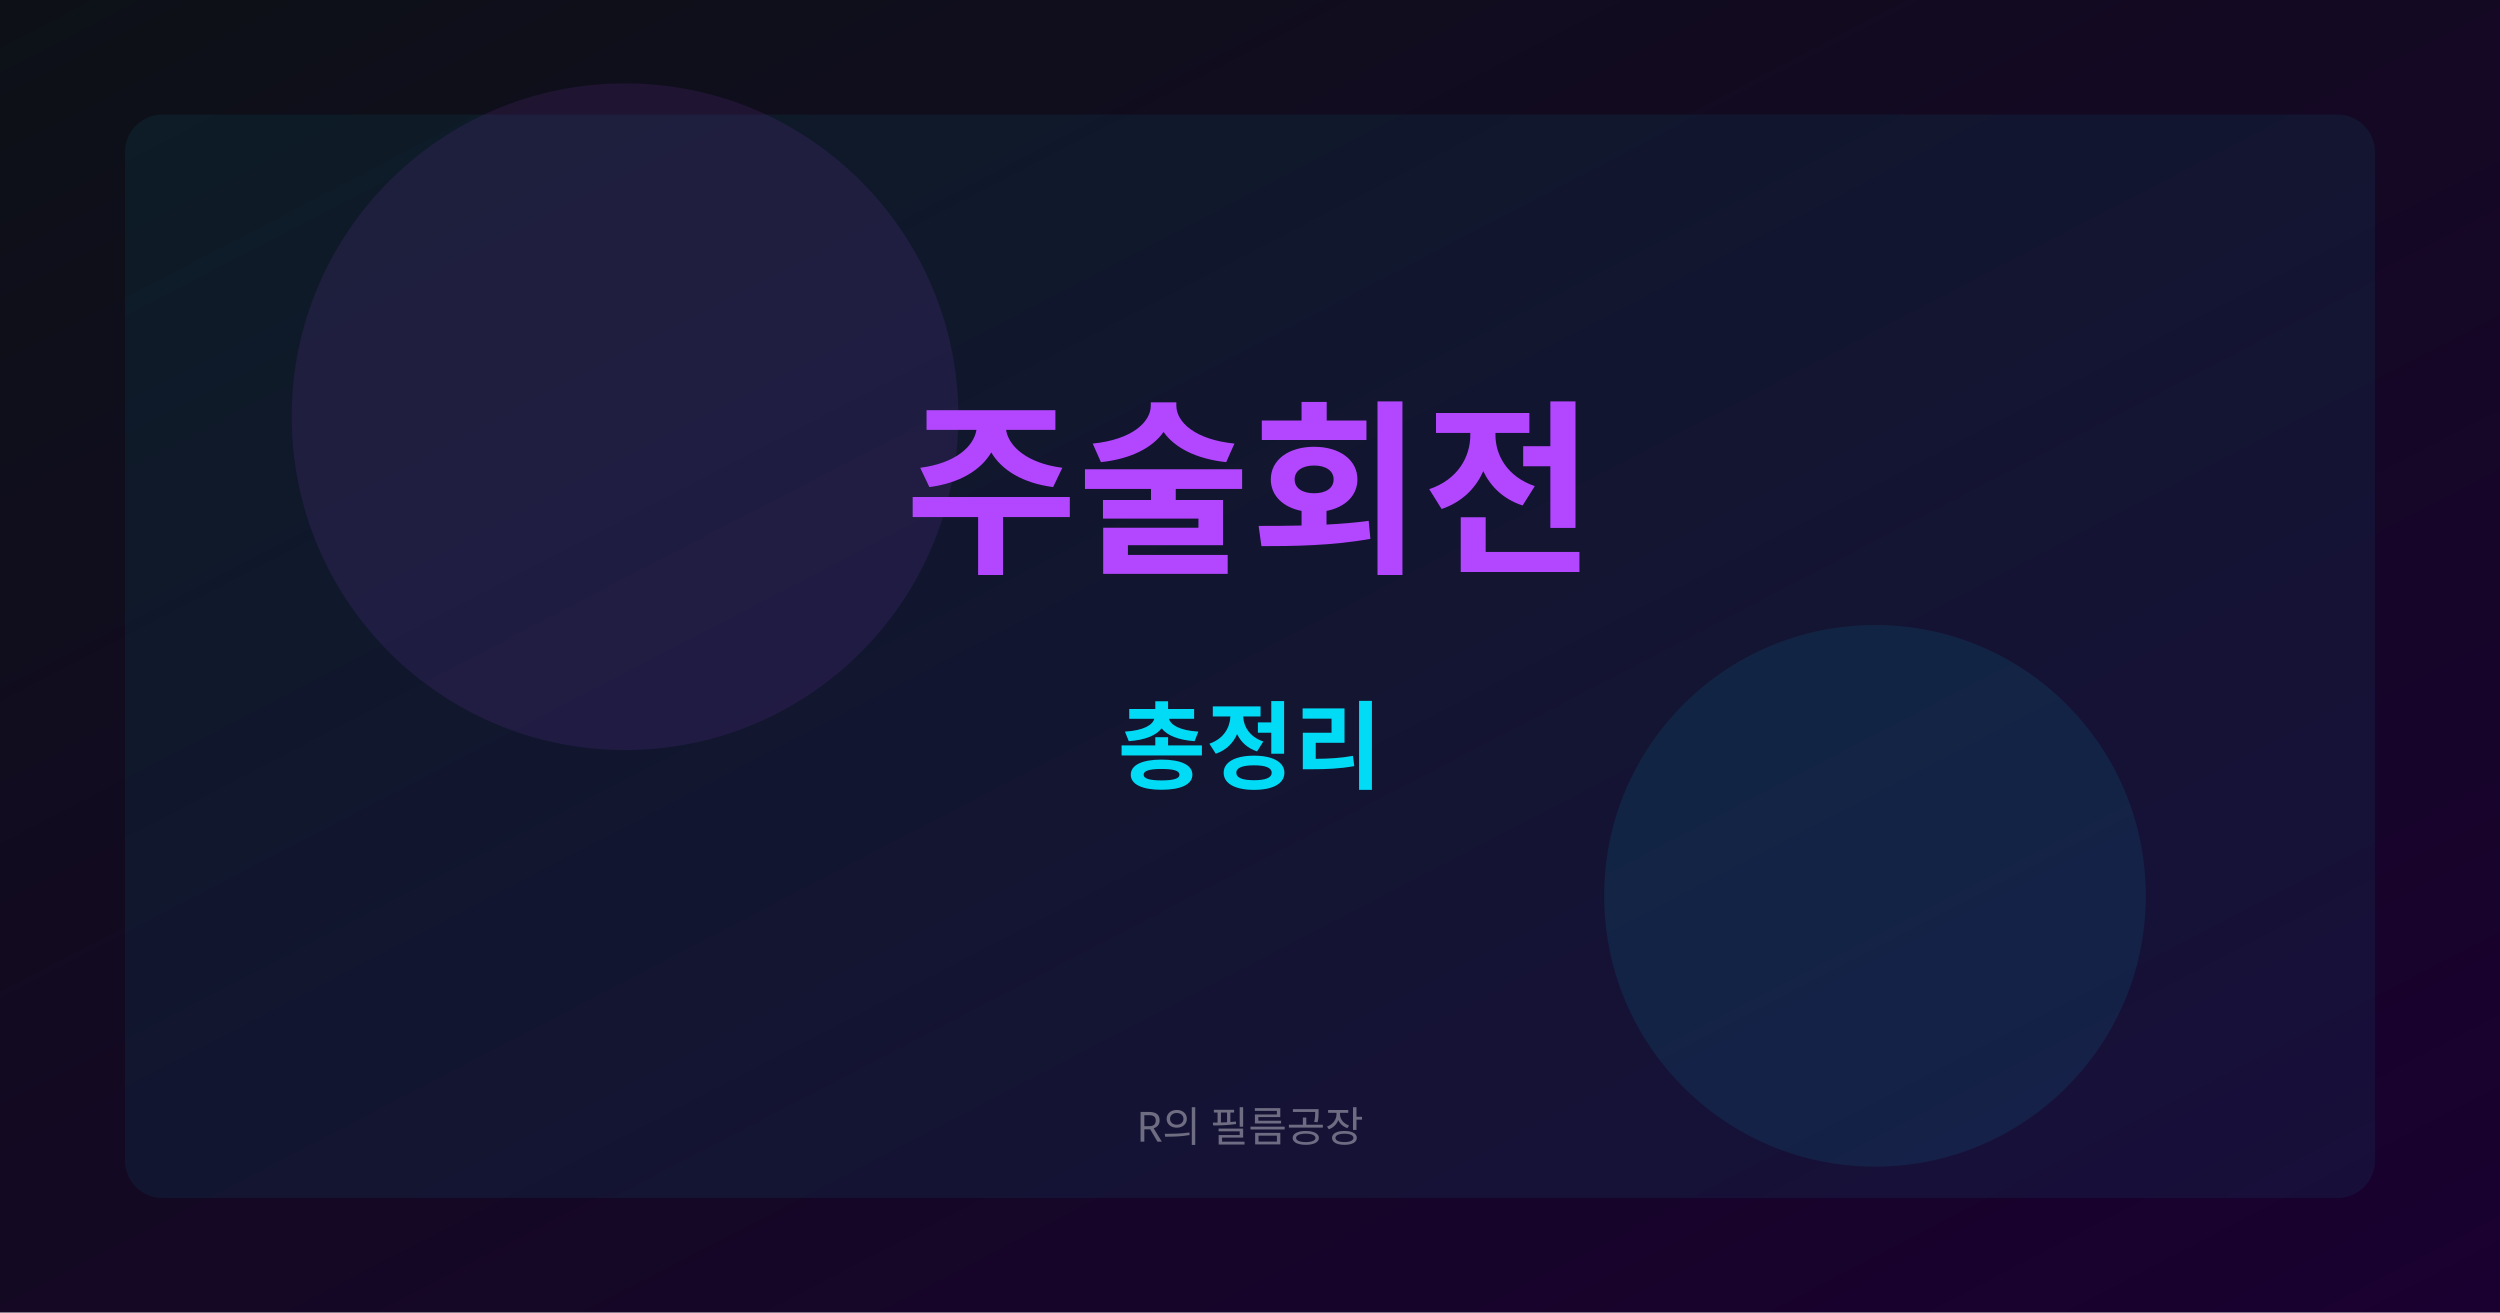
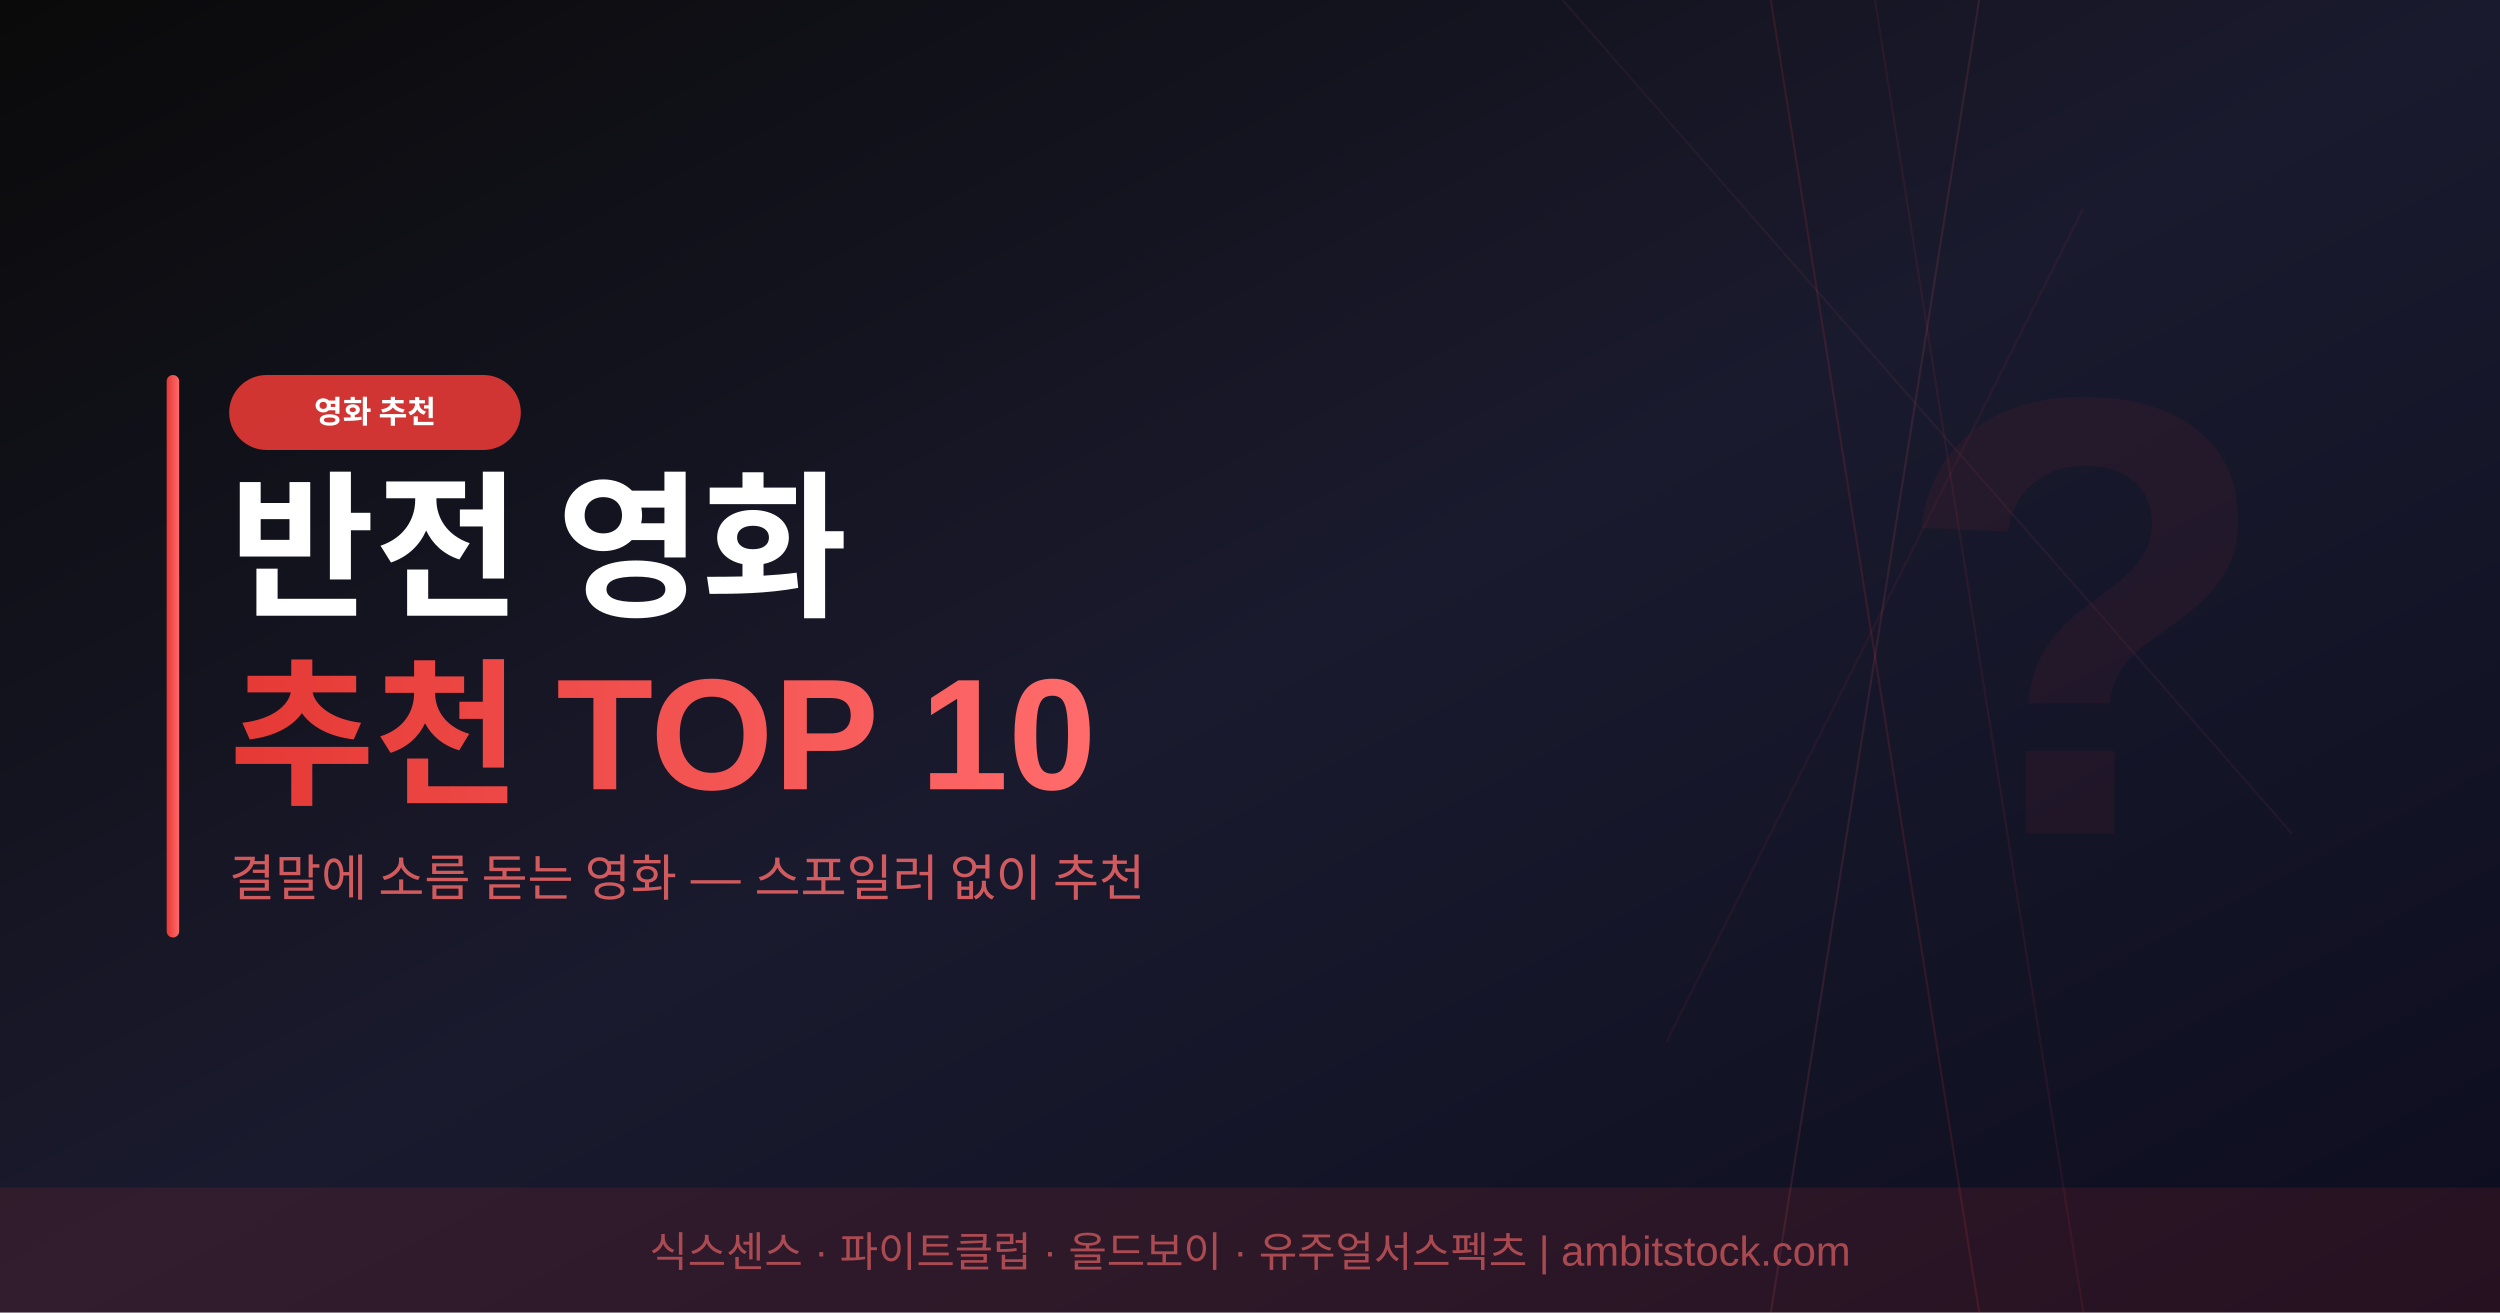
- <svg xmlns="http://www.w3.org/2000/svg" width="1200" height="630">
+ <svg xmlns="http://www.w3.org/2000/svg" viewBox="0 0 1200 630" width="1200" height="630">
  <defs>
-     <linearGradient id="bg" x1="100%" y1="100%" x2="0%" y2="0%">
-       <stop offset="0%" style="stop-color:#1a0030" />
-       <stop offset="100%" style="stop-color:#0d1117" />
+     <linearGradient id="bg" x1="0%" y1="0%" x2="100%" y2="100%">
+       <stop offset="0%" style="stop-color:#0a0a0a" />
+       <stop offset="50%" style="stop-color:#1a1a2e" />
+       <stop offset="100%" style="stop-color:#0d0d1f" />
+     </linearGradient>
+     <linearGradient id="accent" x1="0%" y1="0%" x2="100%" y2="0%">
+       <stop offset="0%" style="stop-color:#e53935" />
+       <stop offset="100%" style="stop-color:#ff6b6b" />
    </linearGradient>
  </defs>
  <rect width="1200" height="630" fill="url(#bg)" />
-   <rect x="60" y="55" width="1080" height="520" rx="18" fill="rgba(0,229,255,0.06)" />
-   <circle cx="300" cy="200" r="160" fill="rgba(179,71,255,0.10)" />
-   <circle cx="900" cy="430" r="130" fill="rgba(0,229,255,0.08)" />
-   <text x="600" y="268" text-anchor="middle" font-size="90" font-weight="900" fill="#b347ff" font-family="Pretendard, sans-serif">주술회전</text>
-   <text x="600" y="375" text-anchor="middle" font-size="46" font-weight="700" fill="rgba(0,229,255,0.95)" font-family="Pretendard, sans-serif">총정리</text>
-   <text x="600" y="548" text-anchor="middle" font-size="20" fill="rgba(255,255,255,0.38)" font-family="Pretendard, sans-serif">R의 필름공장</text>
+   <line x1="850" y1="0" x2="950" y2="630" stroke="rgba(229,57,53,0.15)" stroke-width="1" />
+   <line x1="900" y1="0" x2="1000" y2="630" stroke="rgba(229,57,53,0.1)" stroke-width="1" />
+   <line x1="950" y1="0" x2="850" y2="630" stroke="rgba(255,107,107,0.12)" stroke-width="1" />
+   <line x1="1000" y1="100" x2="800" y2="500" stroke="rgba(229,57,53,0.08)" stroke-width="1" />
+   <line x1="750" y1="0" x2="1100" y2="400" stroke="rgba(255,107,107,0.06)" stroke-width="1" />
+   <text x="1000" y="400" font-family="Arial, sans-serif" font-size="300" font-weight="900" fill="rgba(229,57,53,0.06)" text-anchor="middle">?</text>
+   <rect x="80" y="180" width="6" height="270" fill="url(#accent)" rx="3" />
+   <rect x="110" y="180" width="140" height="36" rx="18" fill="#e53935" opacity="0.9" />
+   <text x="180" y="203" font-family="Arial, sans-serif" font-size="15" font-weight="700" fill="white" text-anchor="middle">영화 추천</text>
+   <text x="110" y="290" font-family="Arial, sans-serif" font-size="76" font-weight="900" fill="white">반전 영화</text>
+   <text x="110" y="380" font-family="Arial, sans-serif" font-size="76" font-weight="900" fill="url(#accent)">추천 TOP 10</text>
+   <text x="110" y="430" font-family="Arial, sans-serif" font-size="24" font-weight="400" fill="rgba(255,107,107,0.8)">결말에 소름 돋는 영화 — 스포일러 없이 추천</text>
+   <rect x="0" y="570" width="1200" height="60" fill="rgba(229,57,53,0.12)" />
+   <text x="600" y="608" font-family="Arial, sans-serif" font-size="20" fill="rgba(255,107,107,0.6)" text-anchor="middle">식스센스 · 파이트클럽 · 올드보이 · 유주얼서스펙츠  |  ambitstock.com</text>
</svg>
